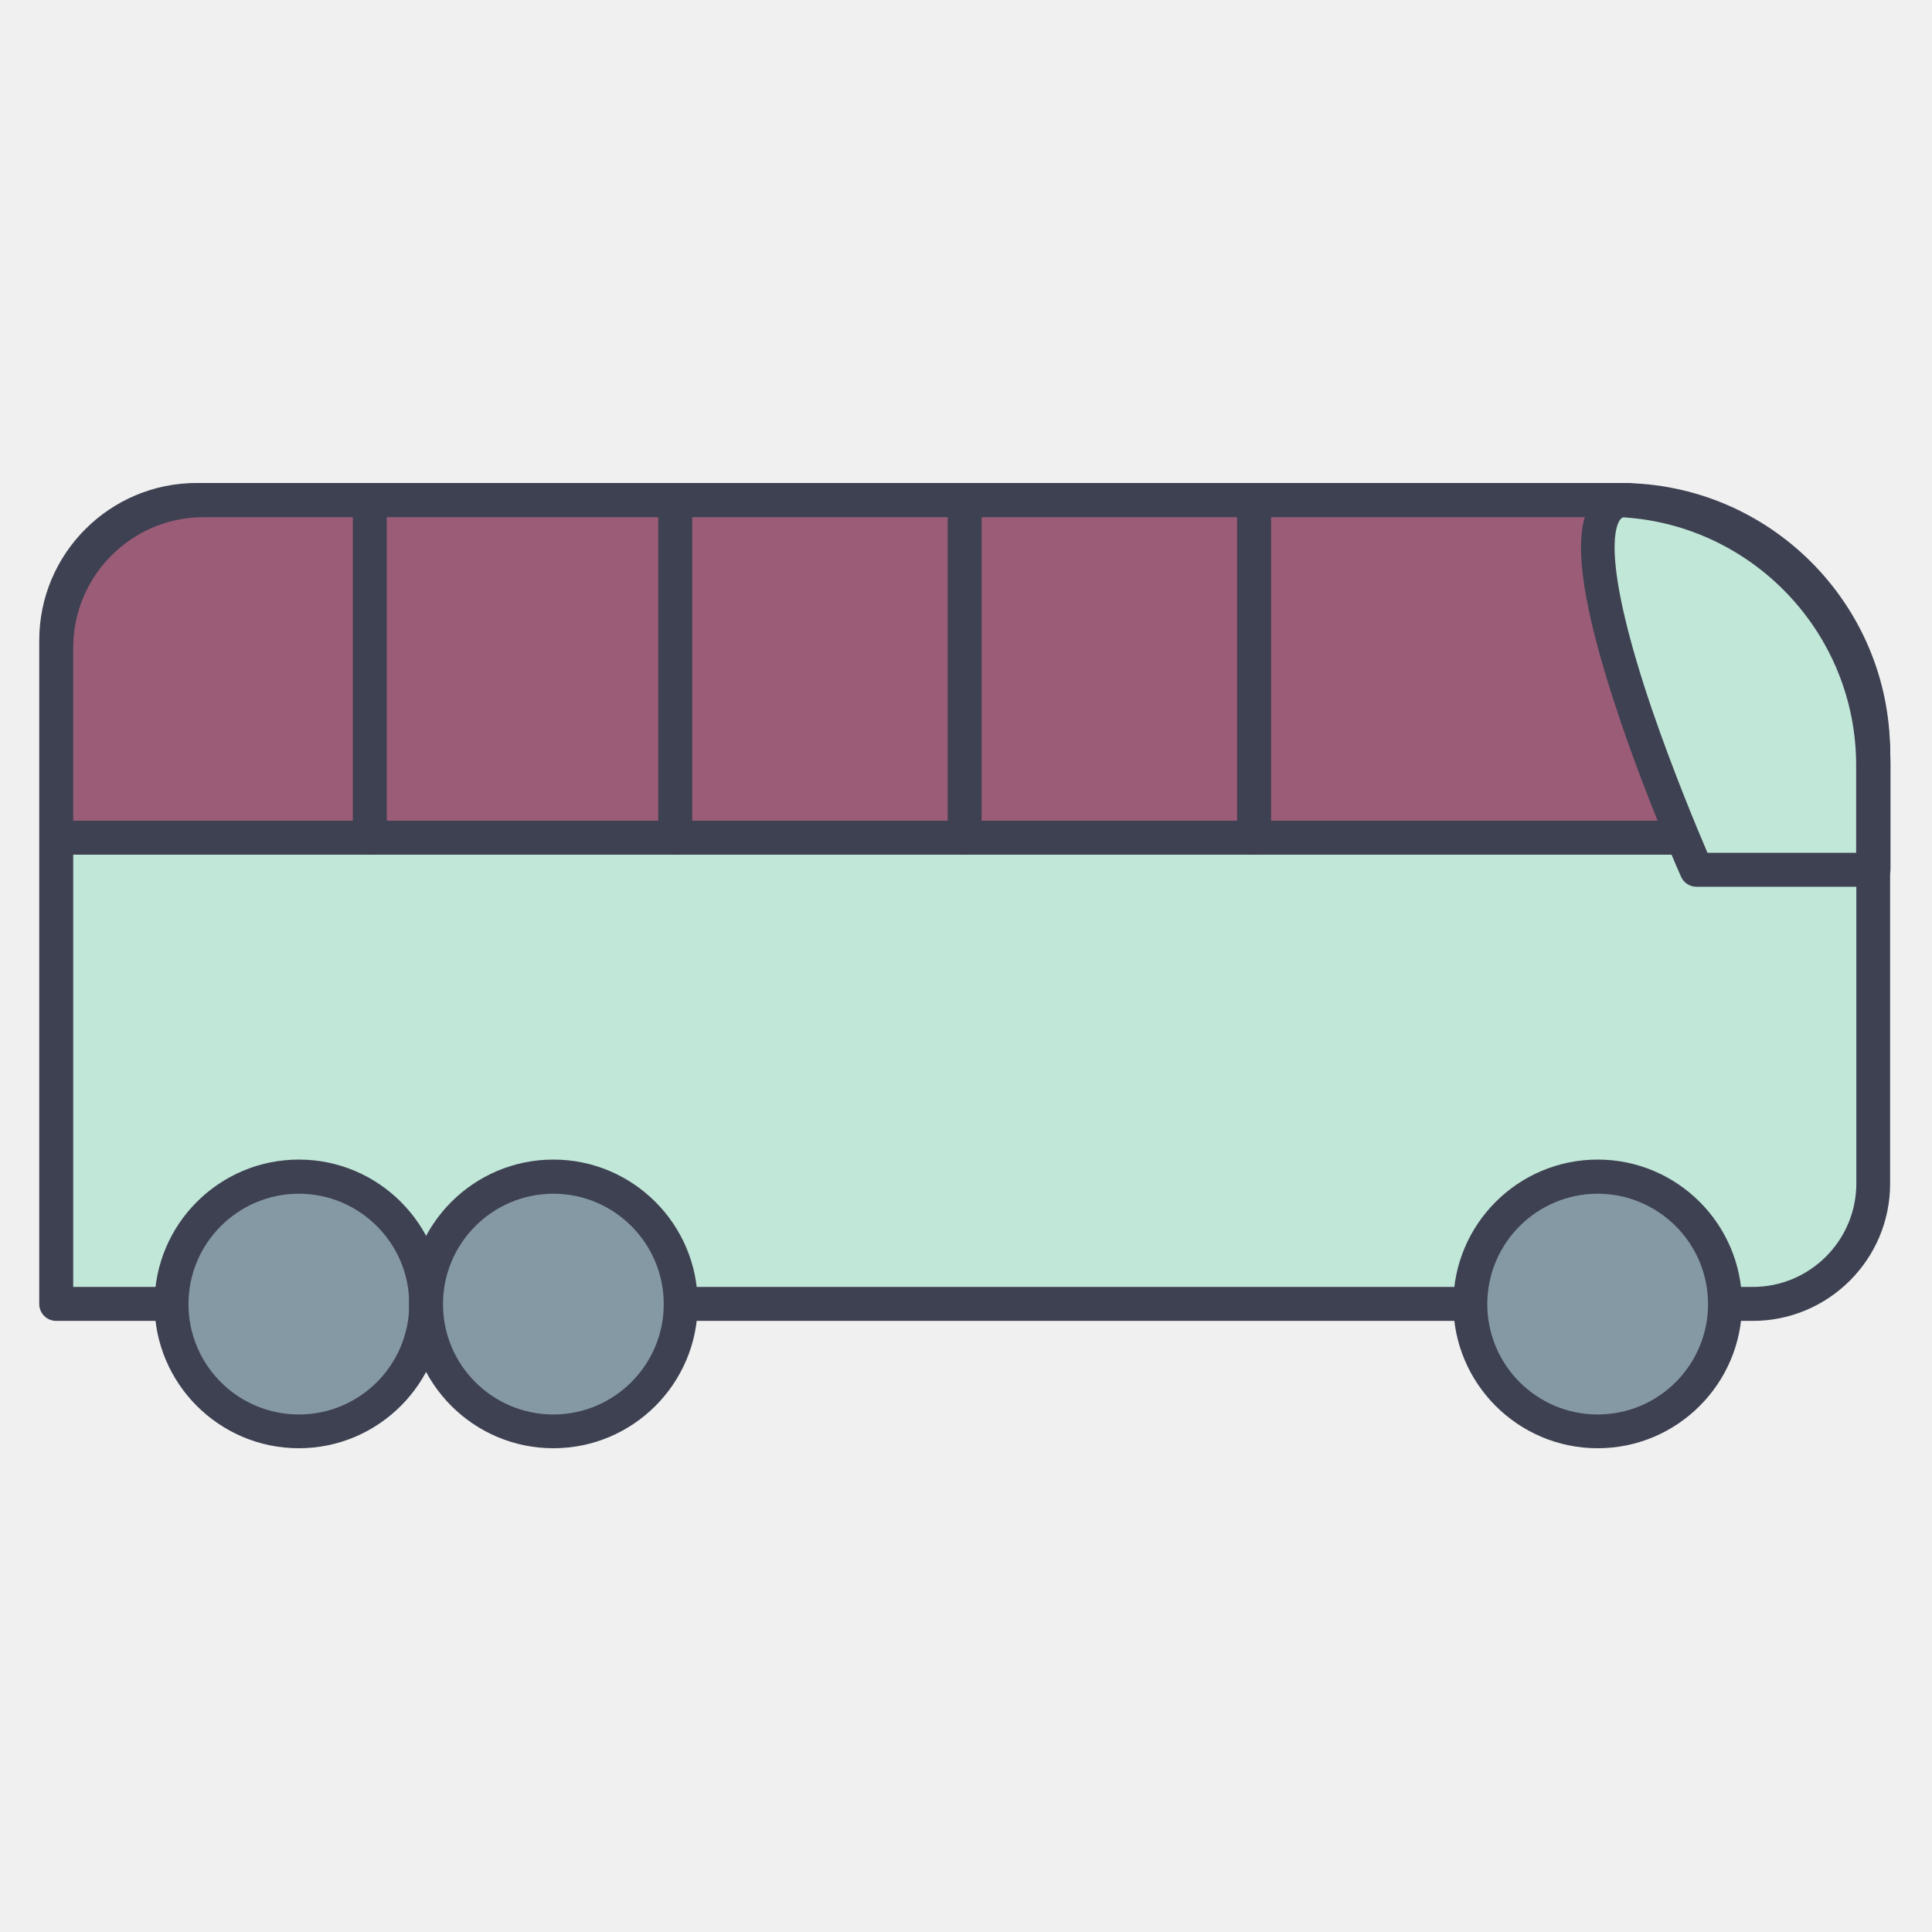
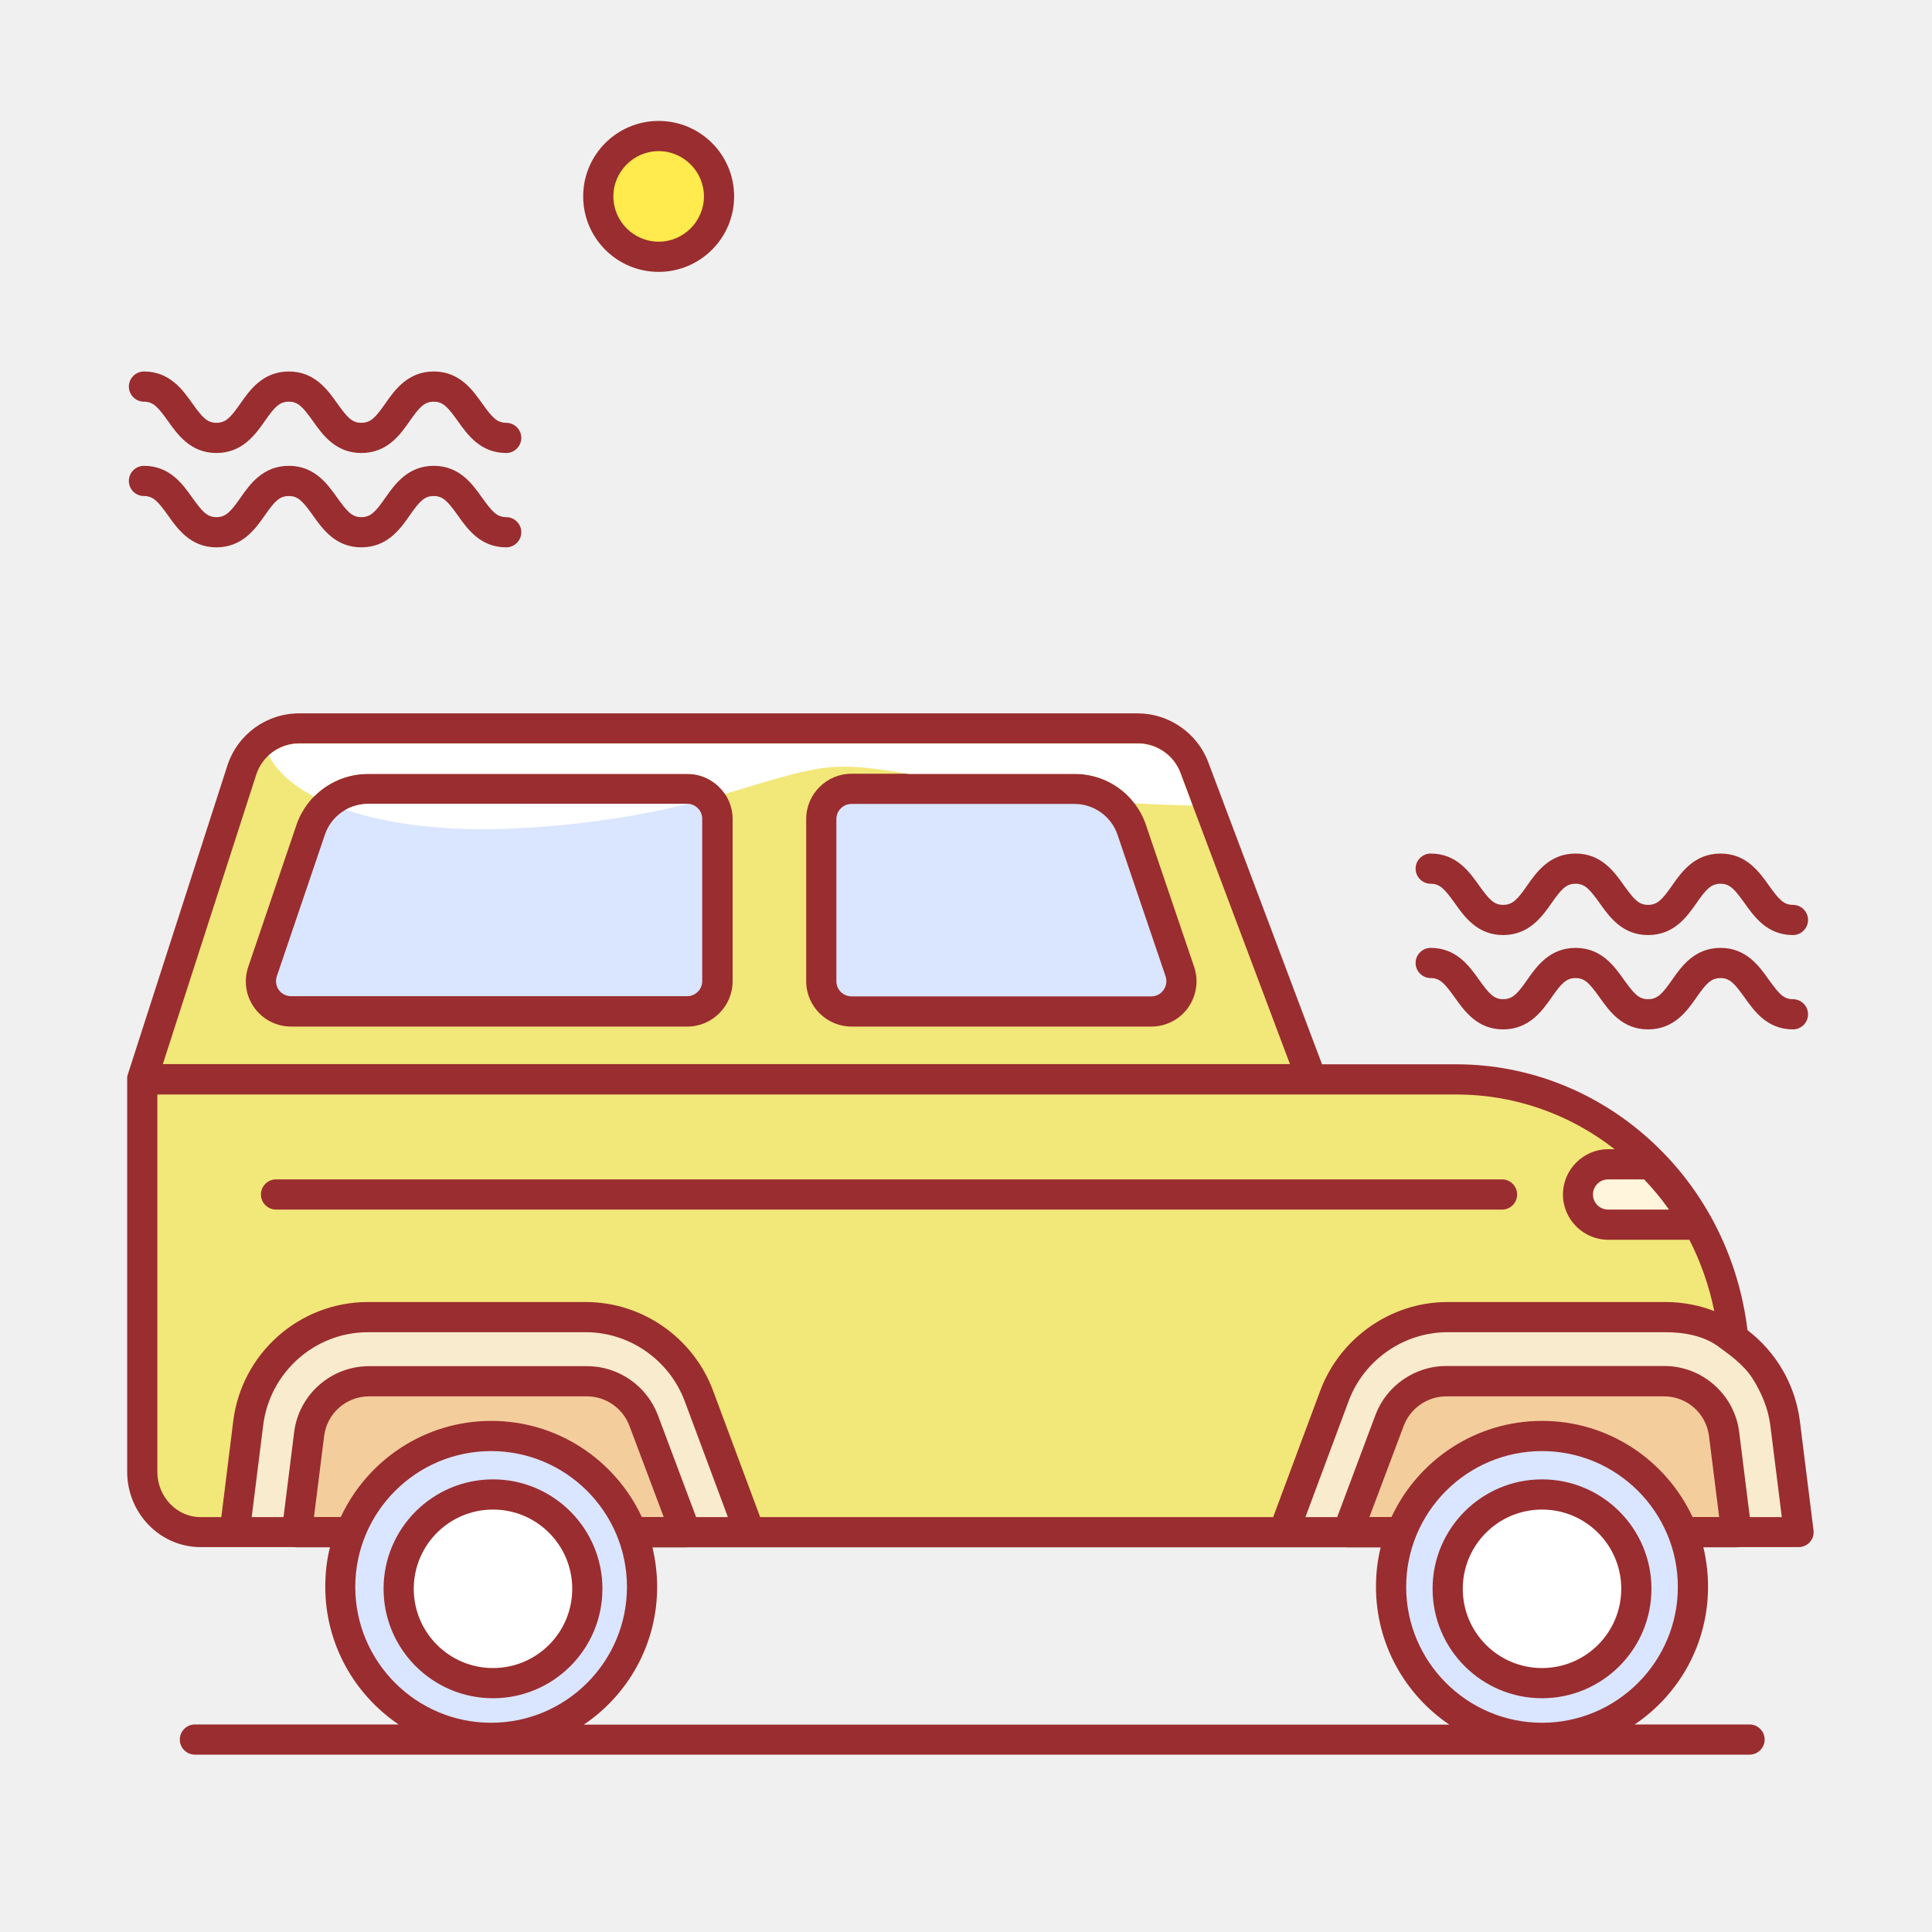
<svg xmlns="http://www.w3.org/2000/svg" width="800px" height="800px" viewBox="0 0 1024 1024" class="icon" version="1.1">
-   <path d="M929 691.1H29.8V339.4c0-41.1 33.3-74.4 74.4-74.4H859c73.9 0 133.8 59.9 133.8 133.8v228.4c0.1 35.3-28.6 63.9-63.8 63.9z" fill="#C1E7D8" />
-   <path d="M929 700.1H29.8c-5 0-9-4-9-9V339.4c0-46 37.4-83.4 83.4-83.4H859c78.8 0 142.8 64.1 142.8 142.8v228.4c0.1 40.2-32.6 72.9-72.8 72.9z m-890.2-18H929c30.3 0 54.9-24.6 54.9-54.9V398.8c0-68.8-56-124.8-124.8-124.8H104.2c-36.1 0-65.4 29.3-65.4 65.4v342.7z" fill="#3E4152" />
-   <path d="M992.9 444h-963V343.2c0-43.2 35-78.2 78.2-78.2h747.5c75.9 0 137.3 61.5 137.3 137.3V444z" fill="#9B5C77" />
-   <path d="M992.9 453h-963c-5 0-9-4-9-9V343.2c0-48.1 39.1-87.2 87.2-87.2h747.5c80.7 0 146.3 65.6 146.3 146.3V444c0 4.9-4.1 9-9 9zM38.8 435h945v-32.6c0-70.8-57.6-128.3-128.3-128.3H108c-38.1 0-69.2 31-69.2 69.2V435z" fill="#3E4152" />
-   <path d="M196 453c-5 0-9-4-9-9V265c0-5 4-9 9-9s9 4 9 9v179c0 4.9-4 9-9 9zM357.9 453c-5 0-9-4-9-9V265c0-5 4-9 9-9s9 4 9 9v179c0 4.9-4 9-9 9zM511.3 453c-5 0-9-4-9-9V265c0-5 4-9 9-9s9 4 9 9v179c0 4.9-4 9-9 9zM664.7 453c-5 0-9-4-9-9V265c0-5 4-9 9-9s9 4 9 9v179c0 4.9-4 9-9 9z" fill="#3E4152" />
-   <path d="M992.9 461h-93.7s-87-196-36.6-196h-10.3c77.7 0 140.6 63 140.6 140.6V461z" fill="#C1E7D8" />
-   <path d="M992.9 470h-93.7c-3.6 0-6.8-2.1-8.2-5.3-0.2-0.4-17.8-40.1-32.4-83.4-8.7-25.6-14.7-47.5-17.9-65-4.4-24.4-3.5-40.3 2.8-50.1-0.1-0.4-0.1-0.8-0.1-1.2 0-5 4-9 9-9h10.3c1.1 0 2.2 0.2 3.2 0.6 76.2 6.8 136.1 71.1 136.1 149V461c-0.1 5-4.2 9-9.1 9zM905 452h78.8v-46.4c0-69.8-54.6-127.1-123.4-131.4-1 0.3-1.5 0.9-2 1.7-2.6 4-9 22.9 17 99.6 11.4 33.3 24.4 64.4 29.6 76.5z" fill="#3E4152" />
-   <path d="M158.4 691.1m-67.5 0a67.5 67.5 0 1 0 135 0 67.5 67.5 0 1 0-135 0Z" fill="#8599A4" />
-   <path d="M158.4 767.6c-42.2 0-76.5-34.3-76.5-76.5s34.3-76.5 76.5-76.5 76.5 34.3 76.5 76.5-34.4 76.5-76.5 76.5z m0-134.9c-32.2 0-58.5 26.2-58.5 58.5s26.2 58.5 58.5 58.5 58.5-26.2 58.5-58.5-26.3-58.5-58.5-58.5z" fill="#3E4152" />
-   <path d="M293.3 691.1m-67.5 0a67.5 67.5 0 1 0 135 0 67.5 67.5 0 1 0-135 0Z" fill="#8599A4" />
-   <path d="M293.3 767.6c-42.2 0-76.5-34.3-76.5-76.5s34.3-76.5 76.5-76.5 76.5 34.3 76.5 76.5-34.3 76.5-76.5 76.5z m0-134.9c-32.2 0-58.5 26.2-58.5 58.5s26.2 58.5 58.5 58.5c32.2 0 58.5-26.2 58.5-58.5s-26.3-58.5-58.5-58.5z" fill="#3E4152" />
-   <path d="M846.8 691.1m-67.5 0a67.5 67.5 0 1 0 135 0 67.5 67.5 0 1 0-135 0Z" fill="#8599A4" />
-   <path d="M846.8 767.6c-42.2 0-76.5-34.3-76.5-76.5s34.3-76.5 76.5-76.5 76.5 34.3 76.5 76.5-34.3 76.5-76.5 76.5z m0-134.9c-32.2 0-58.5 26.2-58.5 58.5s26.2 58.5 58.5 58.5 58.5-26.2 58.5-58.5-26.3-58.5-58.5-58.5z" fill="#3E4152" />
+   <path d="M894.4 812.1h-788.2c-17.1 0-30.9-14.3-30.9-32v-208H772c76 0 139.6 59.8 146.9 138.1l6.5 69.9c-0.1 17.6-13.9 32-31 32zM695.3 572h-620l52.9-163.8c4.3-13.2 16.6-22.2 30.5-22.2h444.5c13.3 0 25.3 8.3 29.9 20.7l62.2 165.3z" fill="#F2E779" />
+   <path d="M953.3 812.1l-7.2-57.7c-4-32.1-31.3-56.3-63.5-56.3H767.2c-26.5 0-50.6 16.8-59.9 41.7l-27 72.3h273z" fill="#F9EBCD" />
+   <path d="M920.3 812.1h-206l22.2-59.2c4.7-12.5 16.6-20.8 30-20.8h115.6c16.1 0 29.8 12 31.8 28l6.4 52z" fill="#F4CD9D" />
+   <path d="M920.3 820.1h-206c-2.6 0-5.1-1.3-6.6-3.4-1.5-2.2-1.8-4.9-0.9-7.4L729 750c5.8-15.5 20.9-26 37.5-26h115.6c20.1 0 37.2 15.1 39.7 35l6.5 52c0.3 2.3-0.4 4.6-1.9 6.3-1.6 1.8-3.8 2.8-6.1 2.8z m-194.5-16h185.4l-5.4-43c-1.5-12-11.7-21-23.8-21H766.5c-9.9 0-19 6.3-22.5 15.6l-18.2 48.4z" fill="#9A2D2F" />
+   <path d="M817.3 841.1m-80 0a80 80 0 1 0 160 0 80 80 0 1 0-160 0Z" fill="#DAE5FF" />
+   <path d="M124.3 812.1l7.2-57.7c4-32.1 31.3-56.3 63.5-56.3h115.5c26.5 0 50.6 16.8 59.9 41.7l27 72.3h-273.1z" fill="#F9EBCD" />
+   <path d="M157.3 812.1h206l-22.2-59.2c-4.7-12.5-16.6-20.8-30-20.8h-115.5c-16.1 0-29.8 12-31.8 28l-6.5 52z" fill="#F4CD9D" />
+   <path d="M363.3 820.1h-206c-2.3 0-4.5-1-6-2.7-1.5-1.7-2.2-4-1.9-6.3l6.5-52c2.5-20 19.6-35 39.7-35h115.6c16.6 0 31.6 10.4 37.5 26l22.2 59.2c0.9 2.5 0.6 5.2-0.9 7.4-1.6 2.1-4.1 3.4-6.7 3.4z m-196.9-16h185.4l-18.2-48.4c-3.5-9.3-12.5-15.6-22.5-15.6h-115.5c-12.1 0-22.3 9-23.8 21l-5.4 43z" fill="#9A2D2F" />
+   <path d="M260.3 841.1m-80 0a80 80 0 1 0 160 0 80 80 0 1 0-160 0Z" fill="#DAE5FF" />
+   <path d="M796.2 641.1h-649.9c-4.4 0-8-3.6-8-8s3.6-8 8-8h649.8c4.4 0 8 3.6 8 8s-3.5 8-7.9 8z" fill="#9A2D2F" />
+   <path d="M874.8 617.1h-22.5c-8.8 0-16 7.2-16 16s7.2 16 16 16h46.9c-6.7-11.8-14.9-22.5-24.4-32z" fill="#FFF5DC" />
+   <path d="M364.3 536.1h-210c-11 0-18.7-10.8-15.2-21.1l25.5-75.1c4.4-13 16.6-21.7 30.3-21.7h169.3c8.8 0 16 7.2 16 16v86c0.1 8.7-7.1 15.9-15.9 15.9z" fill="#DAE5FF" />
+   <path d="M364.3 544.1h-210c-7.7 0-15-3.7-19.5-10-4.6-6.4-5.7-14.3-3.2-21.7l25.5-75.1c5.5-16.2 20.8-27.2 37.9-27.2h169.3c13.2 0 24 10.8 24 24v86c0 13.2-10.8 24-24 24z m-169.3-118c-10.3 0-19.5 6.5-22.8 16.3l-25.5 75.1c-0.8 2.5-0.4 5.1 1.1 7.2 1.5 2.1 3.9 3.3 6.5 3.3h209.9c4.4 0 8-3.6 8-8v-86c0-4.4-3.6-8-8-8l-169.2 0.1z" fill="#9A2D2F" />
+   <path d="M610.3 536.1h-159c-8.9 0-16-7.2-16-16v-86c0-8.8 7.2-16 16-16h118.2c13.7 0 25.9 8.7 30.4 21.7l25.5 75.1c3.6 10.4-4.2 21.2-15.1 21.2z" fill="#DAE5FF" />
+   <path d="M610.3 544.1h-159c-13.2 0-24-10.8-24-24v-86c0-13.2 10.8-24 24-24h118.2c17.2 0 32.4 10.9 37.9 27.2l25.5 75.1c2.5 7.4 1.3 15.3-3.2 21.7-4.4 6.2-11.7 10-19.4 10z m-159-118c-4.4 0-8 3.6-8 8v86c0 4.4 3.6 8 8 8h158.9c2.6 0 5-1.2 6.5-3.4 1.5-2.1 1.9-4.7 1.1-7.2l-25.5-75.1c-3.3-9.7-12.5-16.3-22.8-16.3H451.3z" fill="#9A2D2F" />
+   <path d="M261.3 842.1m-50 0a50 50 0 1 0 100 0 50 50 0 1 0-100 0Z" fill="#FFFFFF" />
+   <path d="M261.3 900.1c-32 0-58-26-58-58s26-58 58-58 58 26 58 58-26 58-58 58z m0-100c-23.2 0-42 18.8-42 42s18.8 42 42 42 42-18.8 42-42-18.8-42-42-42z" fill="#9A2D2F" />
+   <path d="M817.3 842.1m-50 0a50 50 0 1 0 100 0 50 50 0 1 0-100 0Z" fill="#FFFFFF" />
+   <path d="M817.3 900.1c-32 0-58-26-58-58s26-58 58-58 58 26 58 58-26 58-58 58z m0-100c-23.2 0-42 18.8-42 42s18.8 42 42 42 42-18.8 42-42-18.8-42-42-42zM76.3 212.9c5 0 7.5 3 12.7 10.2 5.1 7.2 12 17 25.7 17s20.7-9.8 25.7-17c5.1-7.3 7.7-10.2 12.7-10.2s7.5 3 12.7 10.2c5.1 7.2 12 17 25.7 17 13.8 0 20.7-9.8 25.7-17 5.1-7.3 7.7-10.2 12.7-10.2s7.5 3 12.7 10.2c5.1 7.2 12 17 25.7 17 4.4 0 8-3.6 8-8s-3.6-8-8-8c-5 0-7.5-3-12.7-10.2-5.1-7.2-12-17-25.7-17s-20.7 9.8-25.7 17c-5.1 7.3-7.7 10.2-12.7 10.2s-7.5-3-12.7-10.2c-5.1-7.2-12-17-25.7-17s-20.7 9.8-25.7 17c-5.1 7.3-7.7 10.2-12.7 10.2s-7.5-3-12.7-10.2c-5.1-7.2-12-17-25.7-17-4.4 0-8 3.6-8 8s3.6 8 8 8zM76.3 262.9c5 0 7.5 3 12.7 10.2 5.1 7.2 12 17 25.7 17s20.7-9.8 25.7-17c5.1-7.3 7.7-10.2 12.7-10.2s7.5 3 12.7 10.2c5.1 7.2 12 17 25.7 17 13.8 0 20.7-9.8 25.7-17 5.1-7.3 7.7-10.2 12.7-10.2s7.5 3 12.7 10.2c5.1 7.2 12 17 25.7 17 4.4 0 8-3.6 8-8s-3.6-8-8-8c-5 0-7.5-3-12.7-10.2-5.1-7.2-12-17-25.7-17s-20.7 9.8-25.7 17c-5.1 7.3-7.7 10.2-12.7 10.2s-7.5-3-12.7-10.2c-5.1-7.2-12-17-25.7-17s-20.7 9.8-25.7 17c-5.1 7.3-7.7 10.2-12.7 10.2s-7.5-3-12.7-10.2c-5.1-7.2-12-17-25.7-17-4.4 0-8 3.6-8 8 0 4.5 3.6 8 8 8zM758.3 468.4c5 0 7.5 3 12.7 10.2 5.1 7.2 12 17 25.7 17s20.7-9.8 25.7-17c5.1-7.3 7.7-10.2 12.7-10.2s7.5 3 12.7 10.2c5.1 7.2 12 17 25.7 17 13.8 0 20.7-9.8 25.7-17 5.1-7.3 7.7-10.2 12.7-10.2s7.5 3 12.7 10.2c5.1 7.2 12 17 25.7 17 4.4 0 8-3.6 8-8s-3.6-8-8-8c-5 0-7.5-3-12.7-10.2-5.1-7.2-12-17-25.7-17s-20.7 9.8-25.7 17c-5.1 7.3-7.7 10.2-12.7 10.2s-7.5-3-12.7-10.2c-5.1-7.2-12-17-25.7-17s-20.7 9.8-25.7 17c-5.1 7.3-7.7 10.2-12.7 10.2s-7.5-3-12.7-10.2c-5.1-7.2-12-17-25.7-17-4.4 0-8 3.6-8 8s3.6 8 8 8zM758.3 518.4c5 0 7.5 3 12.7 10.2 5.1 7.2 12 17 25.7 17s20.7-9.8 25.7-17c5.1-7.3 7.7-10.2 12.7-10.2s7.5 3 12.7 10.2c5.1 7.2 12 17 25.7 17 13.8 0 20.7-9.8 25.7-17 5.1-7.3 7.7-10.2 12.7-10.2s7.5 3 12.7 10.2c5.1 7.2 12 17 25.7 17 4.4 0 8-3.6 8-8s-3.6-8-8-8c-5 0-7.5-3-12.7-10.2-5.1-7.2-12-17-25.7-17s-20.7 9.8-25.7 17c-5.1 7.3-7.7 10.2-12.7 10.2s-7.5-3-12.7-10.2c-5.1-7.2-12-17-25.7-17s-20.7 9.8-25.7 17c-5.1 7.3-7.7 10.2-12.7 10.2s-7.5-3-12.7-10.2c-5.1-7.2-12-17-25.7-17-4.4 0-8 3.6-8 8s3.6 8 8 8z" fill="#9A2D2F" />
+   <path d="M349.1 104.1m-32 0a32 32 0 1 0 64 0 32 32 0 1 0-64 0Z" fill="#FFEB4D" />
+   <path d="M349.1 144.1c-22.1 0-40-17.9-40-40s17.9-40 40-40 40 17.9 40 40-18 40-40 40z m0-64c-13.2 0-24 10.8-24 24s10.8 24 24 24 24-10.8 24-24-10.8-24-24-24z" fill="#9A2D2F" />
+   <path d="M961.2 811.1l-7.2-57.7c-2.5-19.9-12.9-37-27.8-48.4-4.6-38.1-22.1-73.1-49.7-99-28.7-27-65.9-41.9-104.7-41.9h-71.1L640.4 404c-5.8-15.5-20.9-25.9-37.4-25.9h-444.4c-17.4 0-32.7 11.1-38.1 27.7l-52.8 163.8c-0.2 0.5-0.2 0.9-0.3 1.4v209c0 22.1 17.5 40 38.9 40h68.6c-1.7 6.7-2.5 13.8-2.5 21 0 30.4 15.5 57.2 38.9 73h-108c-4.4 0-8 3.6-8 8s3.6 8 8 8h824c4.4 0 8-3.6 8-8s-3.6-8-8-8h-60.9c23.5-15.8 38.9-42.6 38.9-73 0-7.2-0.9-14.3-2.5-21h50.5c2.3 0 4.5-1 6-2.7s2.2-3.9 1.9-6.2z m-76.6-170h-32.3c-4.4 0-8-3.6-8-8s3.6-8 8-8h19.1c4.8 5 9.2 10.3 13.2 16z m-748.8-230.5c3.2-9.9 12.4-16.6 22.8-16.6h444.5c9.9 0 19 6.2 22.5 15.5l58.1 154.5h-597.4l49.5-153.4z m-12.2 342.8l-6.3 50.7h-11c-12.6 0-22.9-10.8-22.9-24v-200H772c30.4 0 59.7 10.2 83.8 29h-3.4c-13.2 0-24 10.8-24 24s10.8 24 24 24h43c6.1 11.9 10.5 24.6 13.2 37.8-8-3.1-16.8-4.8-25.8-4.8H767.2c-29.8 0-56.9 18.9-67.4 46.9l-25 67.1H402.9l-25-67.1c-10.5-28.1-37.6-46.9-67.4-46.9H195c-36.3 0-67 27.2-71.4 63.3z m9.8 50.7l6.1-48.7c3.5-28.1 27.4-49.3 55.5-49.3h115.5c23.2 0 44.2 14.7 52.4 36.5l22.9 61.5h-45.6c-14-30.1-44.5-51-79.8-51s-65.8 20.9-79.8 51h-47.2z m54.9 37c0-39.7 32.3-72 72-72s72 32.3 72 72-32.3 72-72 72-72-32.3-72-72z m121.1 73c23.5-15.8 38.9-42.6 38.9-73 0-7.2-0.9-14.3-2.5-21h386c-1.7 6.7-2.5 13.8-2.5 21 0 30.4 15.5 57.2 38.9 73H309.4z m507.9-1c-39.7 0-72-32.3-72-72s32.3-72 72-72 72 32.3 72 72-32.3 72-72 72z m79.8-109c-14-30.1-44.5-51-79.8-51s-65.8 20.9-79.8 51h-45.6l22.9-61.5c8.1-21.8 29.2-36.5 52.4-36.5h115.5c10.3 0 20.7 2 28.5 7.9 4.8 3.6 12.7 8.9 17.6 16.5 4.7 7.4 8.3 15.7 9.5 24.9l6.1 48.7h-47.3z" fill="#9A2D2F" />
+   <path d="M601.4 425.8c9.6 0.5 19.9 0.9 30.7 1.2l-6.5-17.4c-3.5-9.3-12.5-15.5-22.5-15.5h-444.5c-6.1 0-11.8 2.3-16.1 6.2 3.8 8 11.9 15.5 23.9 21.9 7.4-7.5 17.6-12 28.6-12h169.3c8.3 0 15.6 4.2 19.9 10.6 20-5.8 35.5-11.2 51.1-13.6 13.6-2 27.8-0.2 46.2 3h88a39.7 39.7 0 0 1 31.9 15.6zM272.8 439.1c39.2-2 68.2-7.2 91.4-13H195c-4.2 0-8.3 1.1-11.8 3.1 22.2 7.5 52.5 11.7 89.6 9.9z" fill="#FFFFFF" />
</svg>
